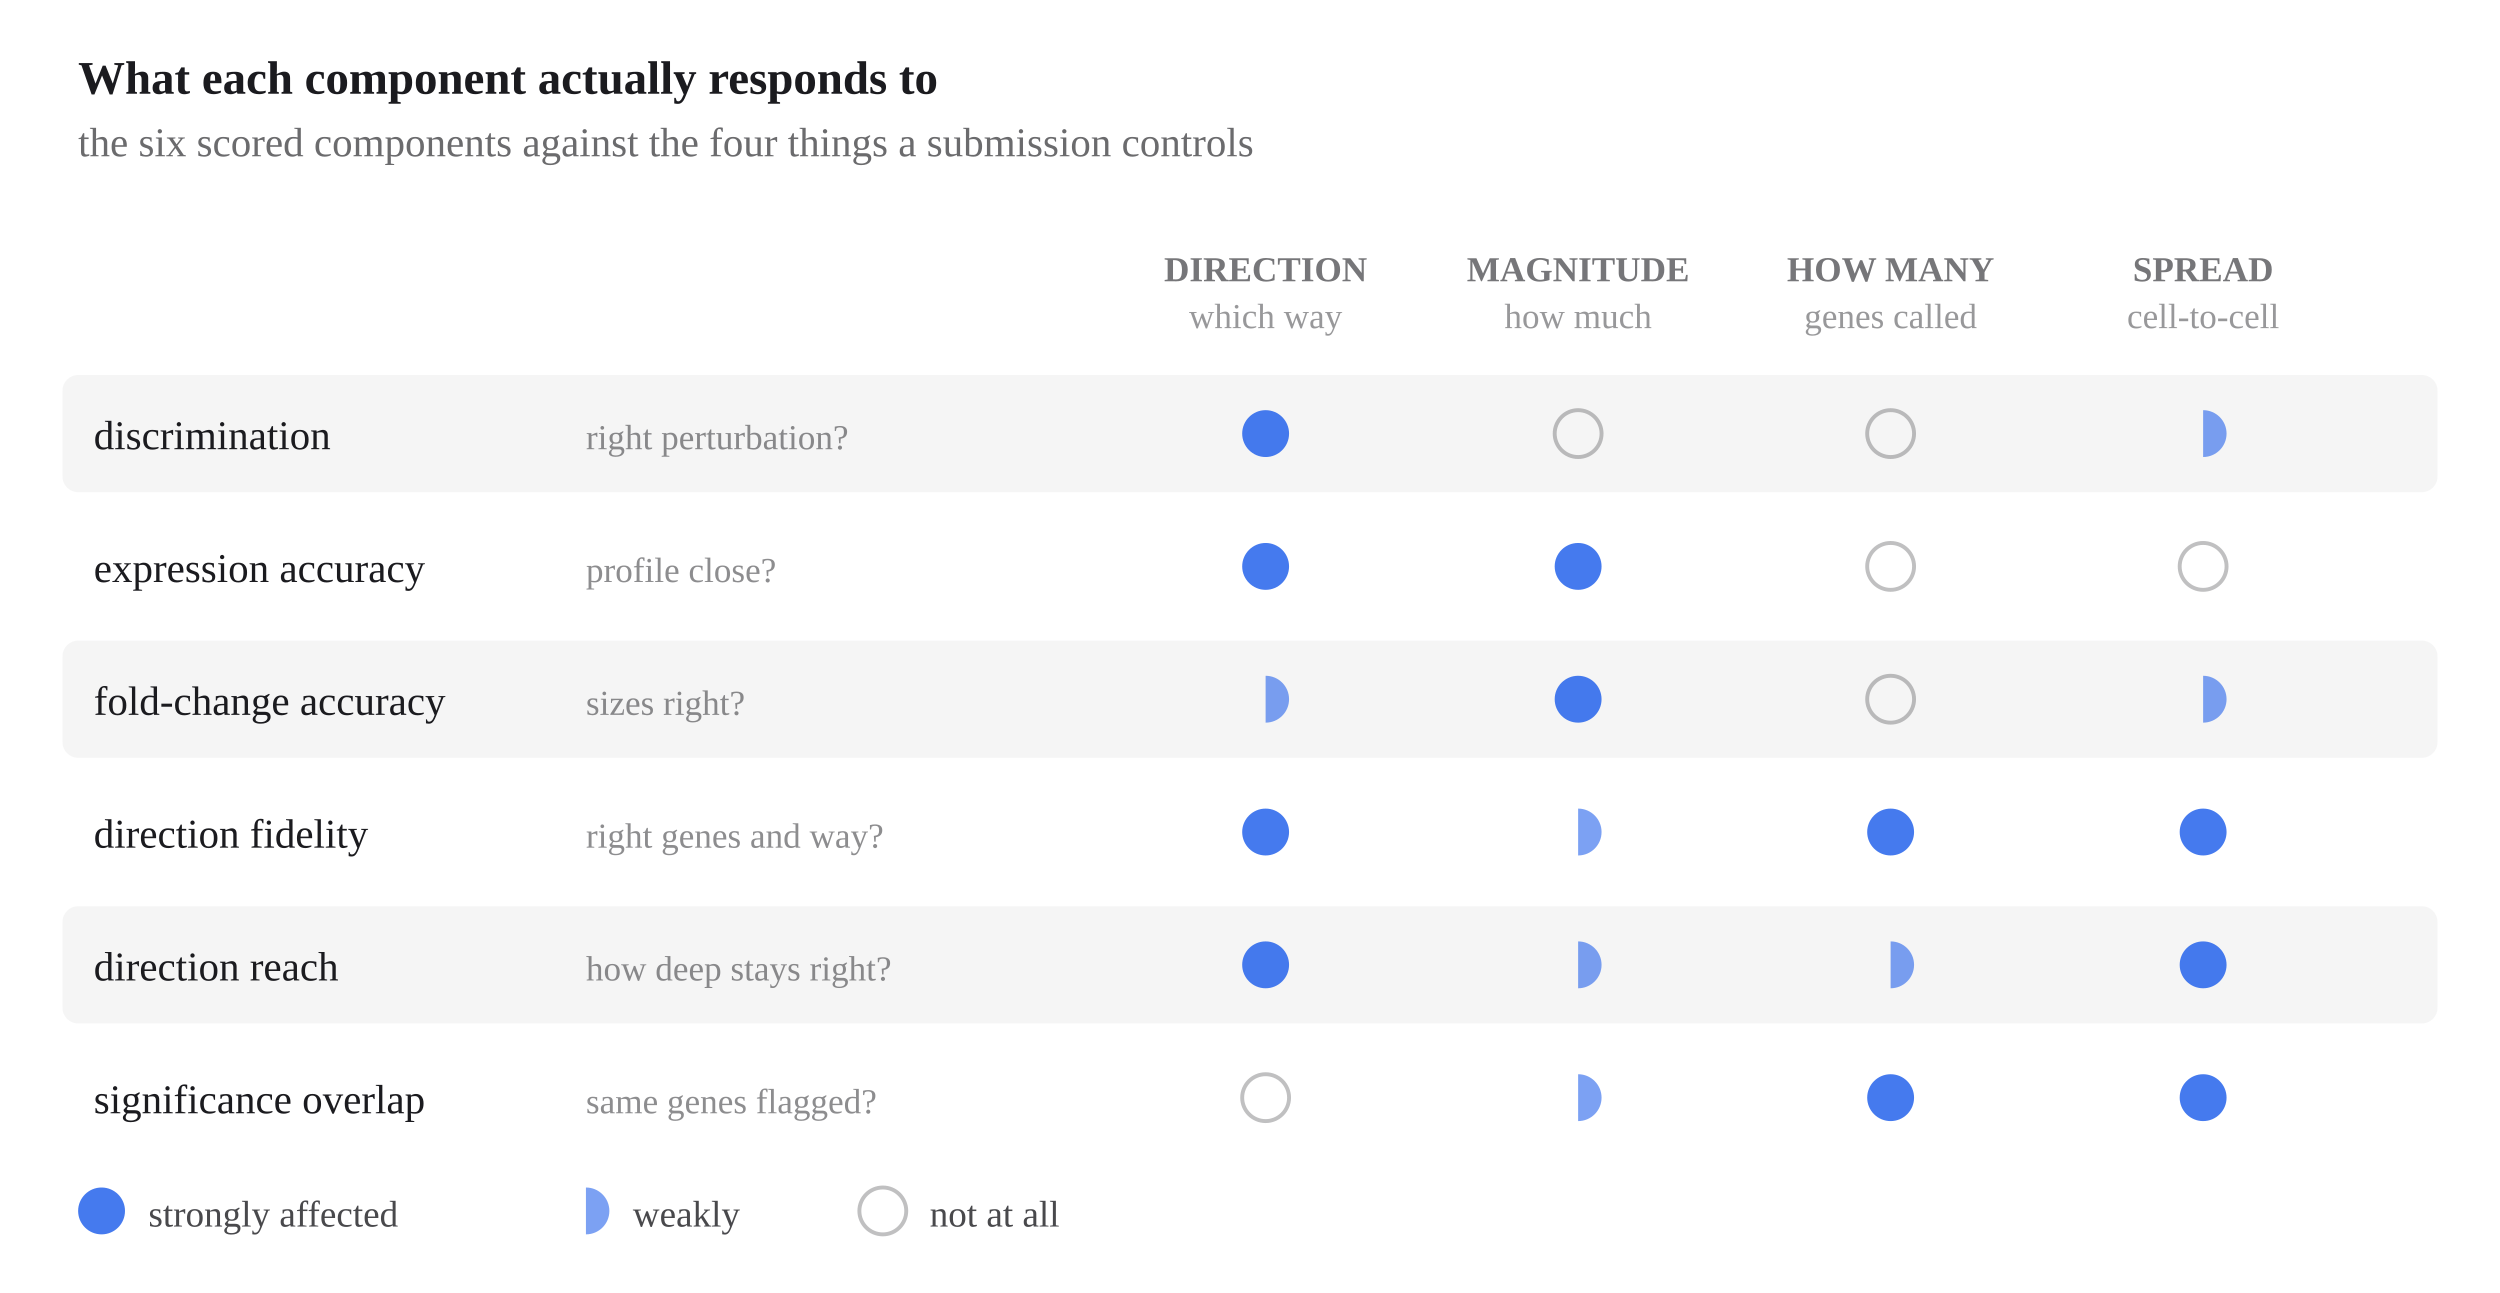
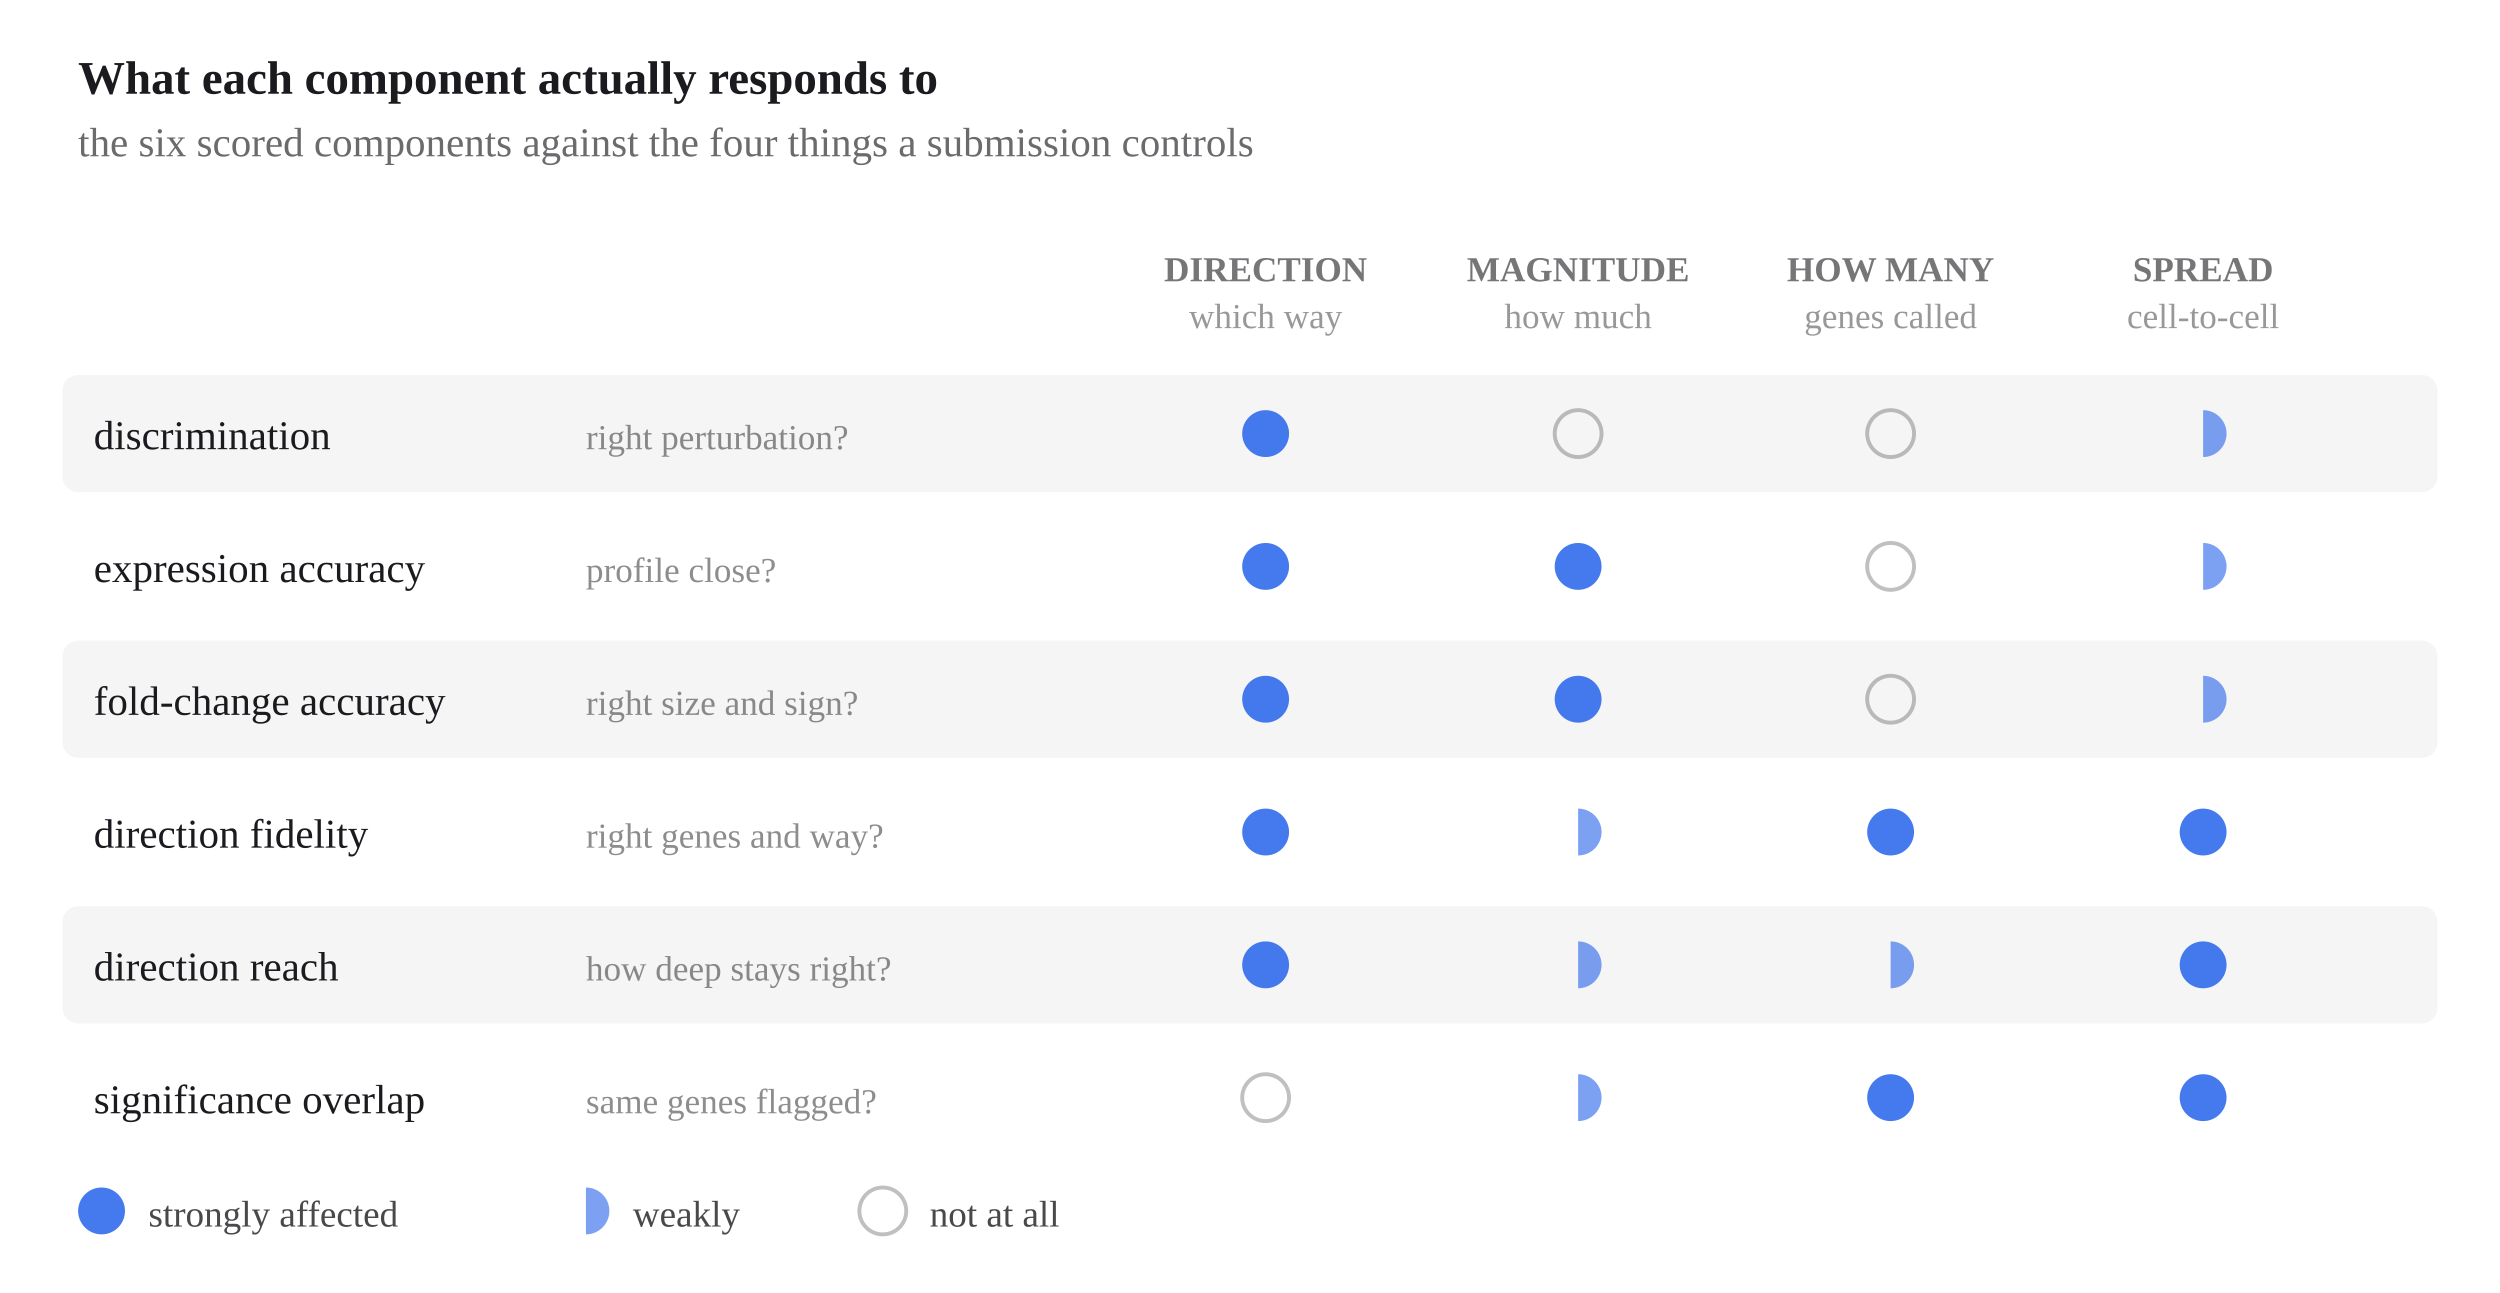
- <svg xmlns="http://www.w3.org/2000/svg" color="#1b1b1f" viewBox="0 0 640 331" width="100%" role="img" aria-label="A grid of the six scored components against four things a submission controls: direction of the predicted changes, their magnitude, how many genes are called changed, and cell-to-cell variation. Filled circles mark strong sensitivity, half circles weak, empty circles none. Discrimination is insensitive to magnitude; the three differential-expression components all collapse without cell-to-cell variation." style="max-width:640px">
+ <svg xmlns="http://www.w3.org/2000/svg" font-family="Charter, 'Bitstream Charter', XCharter, 'Sitka Text', Cambria, Georgia, 'Times New Roman', serif" color="#1b1b1f" viewBox="0 0 640 331" width="100%" role="img" aria-label="A grid of the six scored components against four things a submission controls: direction of the predicted changes, their magnitude, how many genes are called changed, and cell-to-cell variation. Filled circles mark strong sensitivity, half circles weak, empty circles none. Discrimination is insensitive to magnitude; the three differential-expression components all collapse without cell-to-cell variation." style="max-width:640px">
  <defs>
    <circle id="full" r="6" fill="#2563eb" opacity="0.85" />
    <path id="half" d="M0 -6 A 6 6 0 0 1 0 6 Z" fill="#2563eb" opacity="0.6" />
    <circle id="none" r="6" fill="none" stroke="currentColor" stroke-width="1" opacity="0.28" />
  </defs>
  <text x="20" y="24" font-size="12" font-weight="600" fill="currentColor">What each component actually responds to</text>
  <text x="20" y="40" font-size="10.5" fill="currentColor" opacity="0.65">the six scored components against the four things a submission controls</text>
  <text x="324" y="72" font-size="9" font-weight="700" text-anchor="middle" fill="currentColor" opacity="0.6">DIRECTION</text>
  <text x="324" y="84" font-size="9" text-anchor="middle" fill="currentColor" opacity="0.45">which way</text>
  <text x="404" y="72" font-size="9" font-weight="700" text-anchor="middle" fill="currentColor" opacity="0.6">MAGNITUDE</text>
  <text x="404" y="84" font-size="9" text-anchor="middle" fill="currentColor" opacity="0.45">how much</text>
  <text x="484" y="72" font-size="9" font-weight="700" text-anchor="middle" fill="currentColor" opacity="0.6">HOW MANY</text>
  <text x="484" y="84" font-size="9" text-anchor="middle" fill="currentColor" opacity="0.45">genes called</text>
  <text x="564" y="72" font-size="9" font-weight="700" text-anchor="middle" fill="currentColor" opacity="0.6">SPREAD</text>
  <text x="564" y="84" font-size="9" text-anchor="middle" fill="currentColor" opacity="0.45">cell-to-cell</text>
  <g>
    <rect x="16" y="96" width="608" height="30" rx="4" fill="currentColor" opacity="0.045" />
    <text x="24" y="115" font-size="10.5" fill="currentColor">discrimination</text>
    <text x="150" y="115" font-size="9" fill="currentColor" opacity="0.5">right perturbation?</text>
    <use href="#full" x="324" y="111" />
    <use href="#none" x="404" y="111" />
    <use href="#none" x="484" y="111" />
    <use href="#half" x="564" y="111" />
    <text x="24" y="149" font-size="10.5" fill="currentColor">expression accuracy</text>
    <text x="150" y="149" font-size="9" fill="currentColor" opacity="0.5">profile close?</text>
    <use href="#full" x="324" y="145" />
    <use href="#full" x="404" y="145" />
    <use href="#none" x="484" y="145" />
-     <use href="#none" x="564" y="145" />
+     <use href="#half" x="564" y="145" />
    <rect x="16" y="164" width="608" height="30" rx="4" fill="currentColor" opacity="0.045" />
    <text x="24" y="183" font-size="10.5" fill="currentColor">fold-change accuracy</text>
-     <text x="150" y="183" font-size="9" fill="currentColor" opacity="0.5">sizes right?</text>
-     <use href="#half" x="324" y="179" />
+     <text x="150" y="183" font-size="9" fill="currentColor" opacity="0.5">right size and sign?</text>
+     <use href="#full" x="324" y="179" />
    <use href="#full" x="404" y="179" />
    <use href="#none" x="484" y="179" />
    <use href="#half" x="564" y="179" />
    <text x="24" y="217" font-size="10.5" fill="currentColor">direction fidelity</text>
    <text x="150" y="217" font-size="9" fill="currentColor" opacity="0.5">right genes and way?</text>
    <use href="#full" x="324" y="213" />
    <use href="#half" x="404" y="213" />
    <use href="#full" x="484" y="213" />
    <use href="#full" x="564" y="213" />
    <rect x="16" y="232" width="608" height="30" rx="4" fill="currentColor" opacity="0.045" />
    <text x="24" y="251" font-size="10.5" fill="currentColor">direction reach</text>
    <text x="150" y="251" font-size="9" fill="currentColor" opacity="0.5">how deep stays right?</text>
    <use href="#full" x="324" y="247" />
    <use href="#half" x="404" y="247" />
    <use href="#half" x="484" y="247" />
    <use href="#full" x="564" y="247" />
    <text x="24" y="285" font-size="10.5" fill="currentColor">significance overlap</text>
    <text x="150" y="285" font-size="9" fill="currentColor" opacity="0.5">same genes flagged?</text>
    <use href="#none" x="324" y="281" />
    <use href="#half" x="404" y="281" />
    <use href="#full" x="484" y="281" />
    <use href="#full" x="564" y="281" />
  </g>
  <g font-size="9.5">
    <use href="#full" x="26" y="310" />
    <text x="38" y="314" fill="currentColor" opacity="0.8">strongly affected</text>
    <use href="#half" x="150" y="310" />
    <text x="162" y="314" fill="currentColor" opacity="0.8">weakly</text>
    <use href="#none" x="226" y="310" />
    <text x="238" y="314" fill="currentColor" opacity="0.8">not at all</text>
  </g>
</svg>
